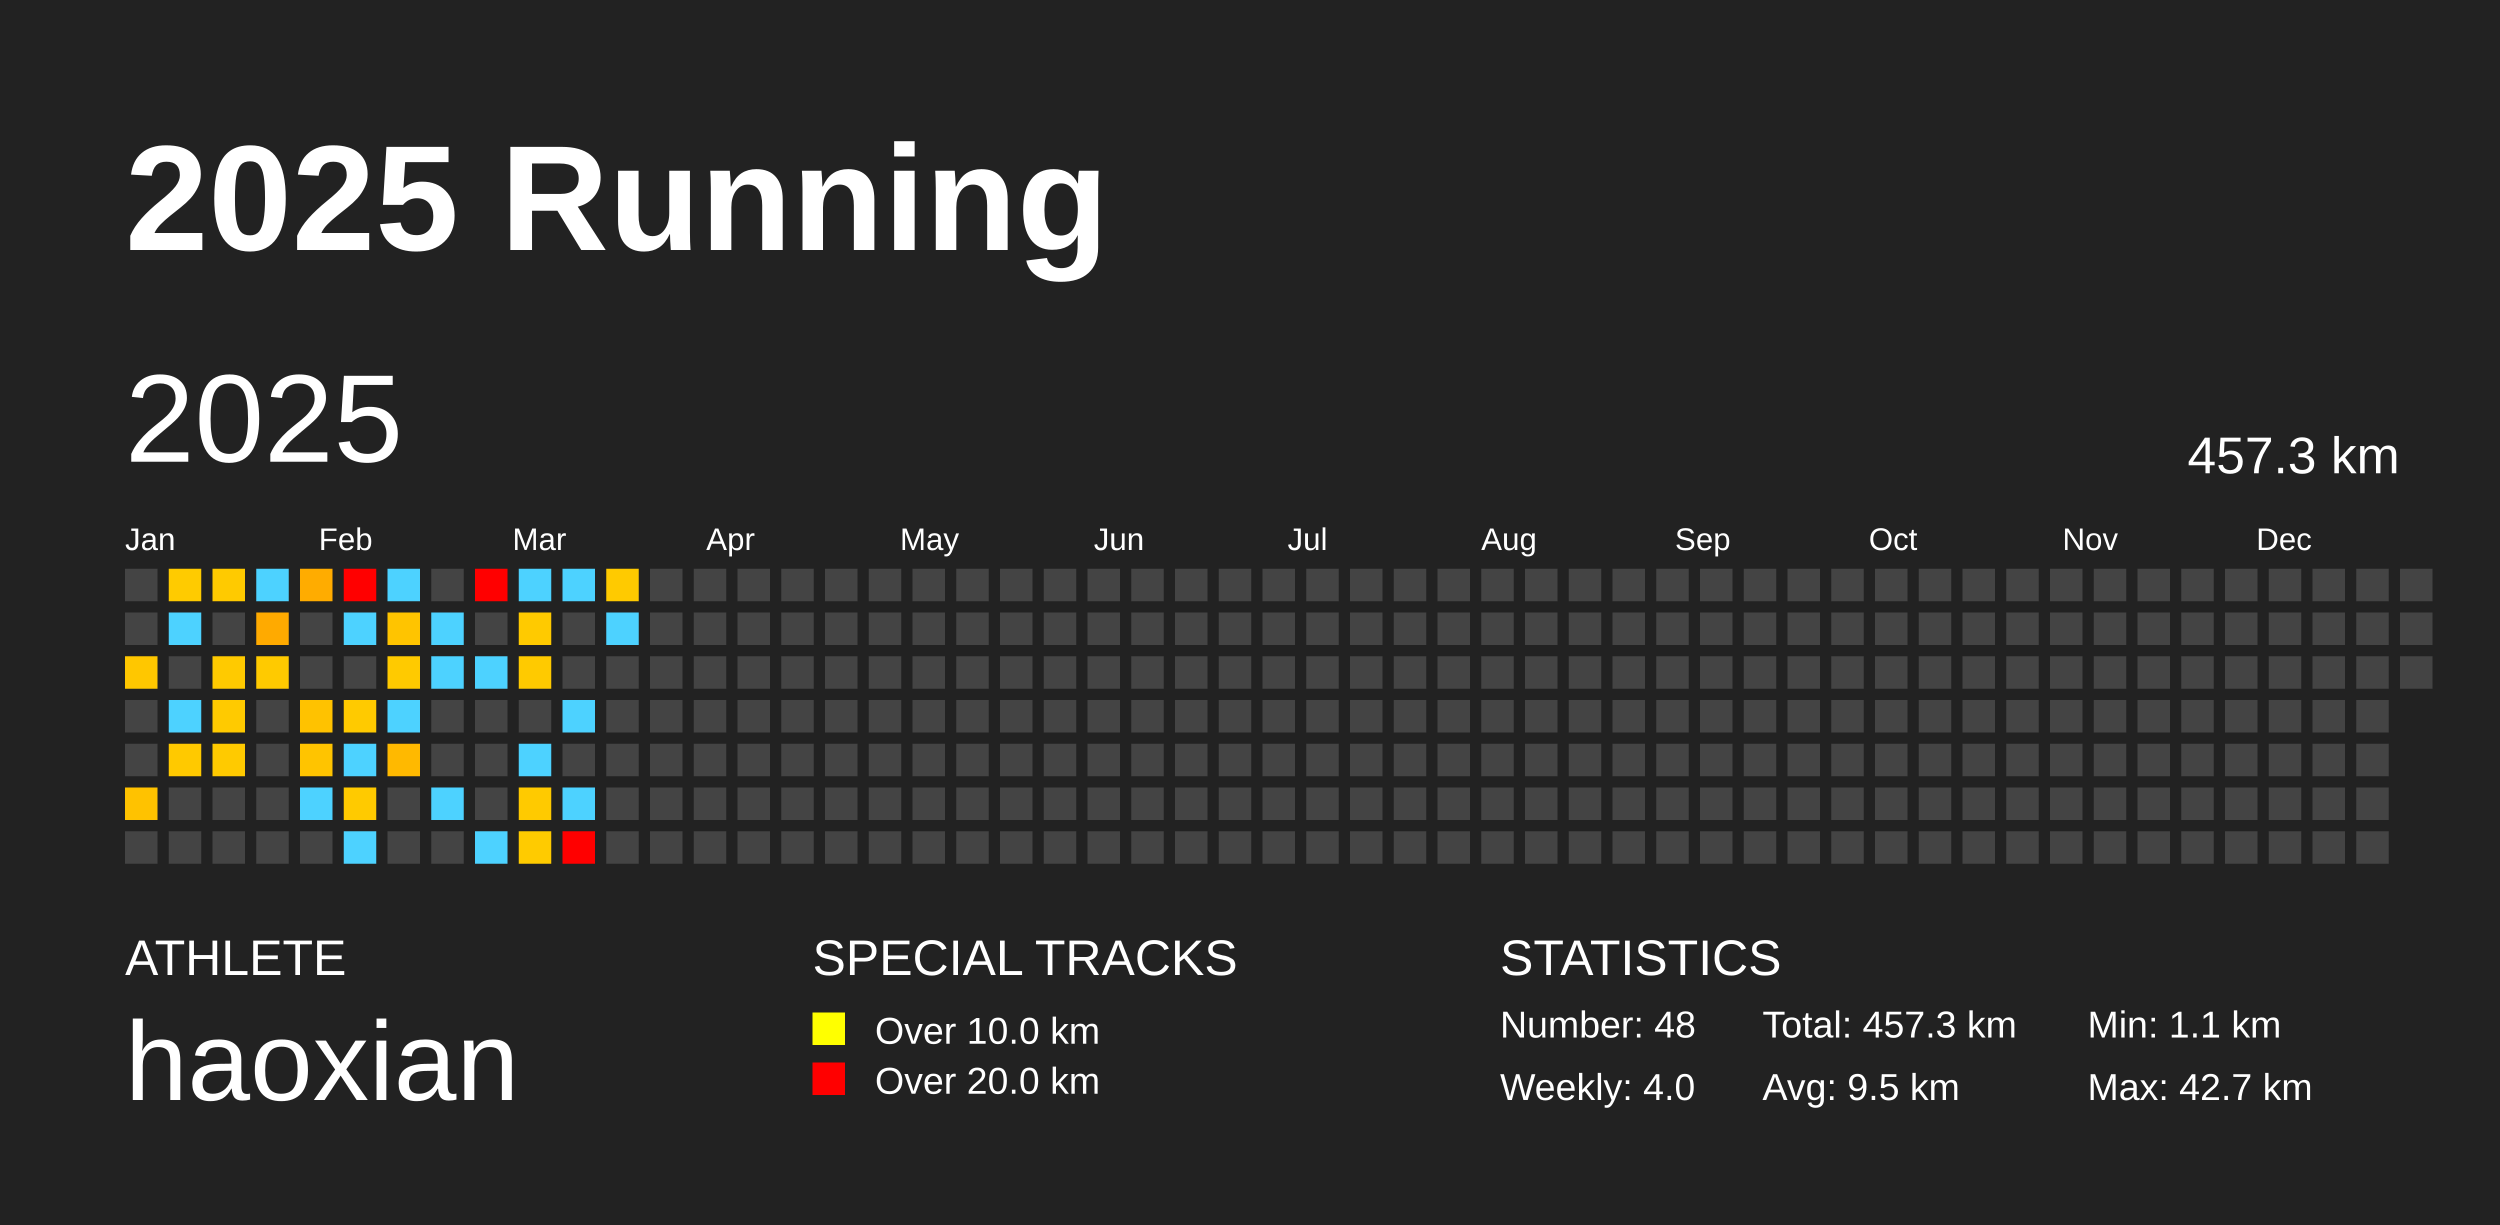
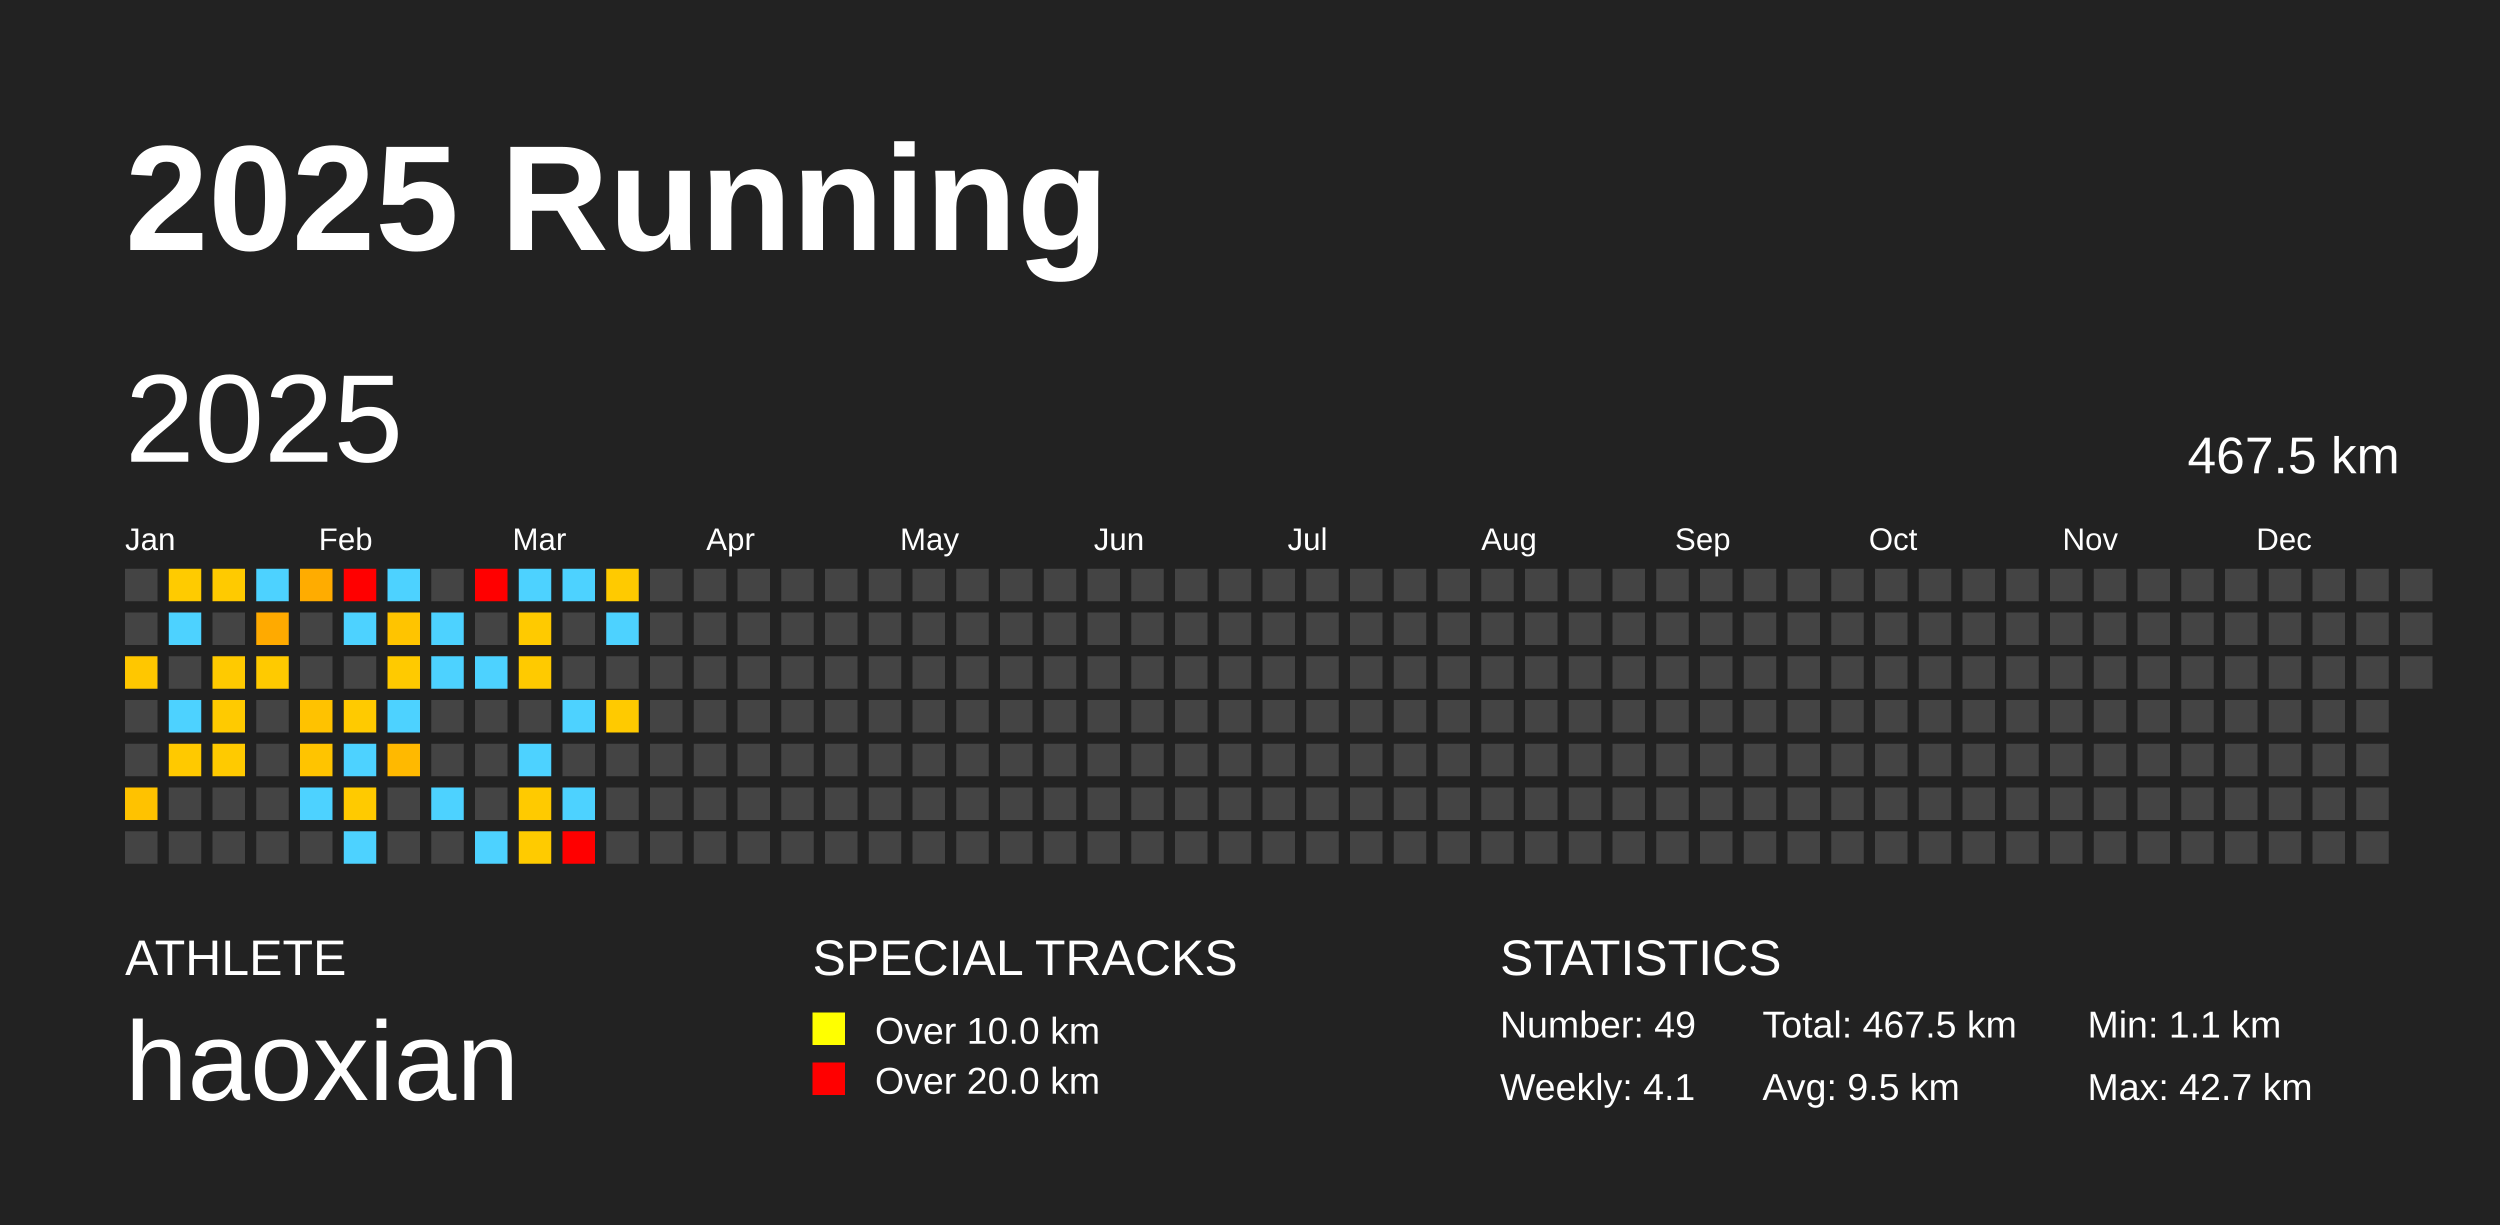
<svg xmlns="http://www.w3.org/2000/svg" baseProfile="full" height="98mm" version="1.1" viewBox="0,0,200,98" width="200mm">
  <defs />
  <rect fill="#222222" height="98" width="200" x="0" y="0" />
  <text fill="#FFFFFF" style="font-size:12px; font-family:Arial; font-weight:bold;" x="10" y="20">2025 Running</text>
  <text fill="#FFFFFF" style="font-size:4px; font-family:Arial" x="10" y="78">ATHLETE</text>
  <text fill="#FFFFFF" style="font-size:9px; font-family:Arial" x="10" y="88">haoxian</text>
  <text fill="#FFFFFF" style="font-size:4px; font-family:Arial" x="65" y="78">SPECIAL TRACKS</text>
  <rect fill="yellow" height="2.6" width="2.6" x="65" y="81" />
  <text fill="#FFFFFF" style="font-size:3px; font-family:Arial" x="70" y="83.5">Over 10.0 km</text>
  <rect fill="red" height="2.6" width="2.6" x="65" y="85" />
  <text fill="#FFFFFF" style="font-size:3px; font-family:Arial" x="70" y="87.5">Over 20.0 km</text>
  <text fill="#FFFFFF" style="font-size:4px; font-family:Arial" x="120" y="78">STATISTICS</text>
-   <text fill="#FFFFFF" style="font-size:3px; font-family:Arial" x="120" y="83">Number: 48</text>
-   <text fill="#FFFFFF" style="font-size:3px; font-family:Arial" x="120" y="88">Weekly: 4.0</text>
-   <text fill="#FFFFFF" style="font-size:3px; font-family:Arial" x="141" y="83">Total: 457.3 km</text>
+   <text fill="#FFFFFF" style="font-size:3px; font-family:Arial" x="120" y="83">Number: 49</text>
+   <text fill="#FFFFFF" style="font-size:3px; font-family:Arial" x="120" y="88">Weekly: 4.1</text>
+   <text fill="#FFFFFF" style="font-size:3px; font-family:Arial" x="141" y="83">Total: 467.5 km</text>
  <text fill="#FFFFFF" style="font-size:3px; font-family:Arial" x="141" y="88">Avg: 9.5 km</text>
  <text fill="#FFFFFF" style="font-size:3px; font-family:Arial" x="167" y="83">Min: 1.1 km</text>
  <text fill="#FFFFFF" style="font-size:3px; font-family:Arial" x="167" y="88">Max: 42.7 km</text>
  <text dominant-baseline="hanging" fill="#FFFFFF" style="font-size:10.0px; font-family:Arial;" x="10" y="30">2025</text>
-   <text dominant-baseline="hanging" fill="#FFFFFF" style="font-size:4.125px; font-family:Arial;" x="175" y="35">457.3 km</text>
+   <text dominant-baseline="hanging" fill="#FFFFFF" style="font-size:4.125px; font-family:Arial;" x="175" y="35">467.5 km</text>
  <text fill="#FFFFFF" style="font-size:2.5px; font-family:Arial" x="10.0" y="44">Jan</text>
  <text fill="#FFFFFF" style="font-size:2.5px; font-family:Arial" x="25.5" y="44">Feb</text>
  <text fill="#FFFFFF" style="font-size:2.5px; font-family:Arial" x="41.0" y="44">Mar</text>
  <text fill="#FFFFFF" style="font-size:2.5px; font-family:Arial" x="56.5" y="44">Apr</text>
  <text fill="#FFFFFF" style="font-size:2.5px; font-family:Arial" x="72.0" y="44">May</text>
  <text fill="#FFFFFF" style="font-size:2.5px; font-family:Arial" x="87.5" y="44">Jun</text>
  <text fill="#FFFFFF" style="font-size:2.5px; font-family:Arial" x="103.0" y="44">Jul</text>
  <text fill="#FFFFFF" style="font-size:2.5px; font-family:Arial" x="118.5" y="44">Aug</text>
  <text fill="#FFFFFF" style="font-size:2.5px; font-family:Arial" x="134.0" y="44">Sep</text>
  <text fill="#FFFFFF" style="font-size:2.5px; font-family:Arial" x="149.5" y="44">Oct</text>
  <text fill="#FFFFFF" style="font-size:2.5px; font-family:Arial" x="165.0" y="44">Nov</text>
  <text fill="#FFFFFF" style="font-size:2.5px; font-family:Arial" x="180.5" y="44">Dec</text>
  <rect fill="#444444" height="2.6" width="2.6" x="10.0" y="45.5" />
  <rect fill="#444444" height="2.6" width="2.6" x="10.0" y="49.0" />
  <rect fill="#ffc700" height="2.6" width="2.6" x="10.0" y="52.5" />
  <rect fill="#444444" height="2.6" width="2.6" x="10.0" y="56.0" />
  <rect fill="#444444" height="2.6" width="2.6" x="10.0" y="59.5" />
  <rect fill="#ffc200" height="2.6" width="2.6" x="10.0" y="63.0" />
  <rect fill="#444444" height="2.6" width="2.6" x="10.0" y="66.5" />
  <rect fill="#ffcb00" height="2.6" width="2.6" x="13.5" y="45.5" />
  <rect fill="#4dd2ff" height="2.6" width="2.6" x="13.5" y="49.0" />
  <rect fill="#444444" height="2.6" width="2.6" x="13.5" y="52.5" />
  <rect fill="#4dd2ff" height="2.6" width="2.6" x="13.5" y="56.0" />
  <rect fill="#ffc900" height="2.6" width="2.6" x="13.5" y="59.5" />
  <rect fill="#444444" height="2.6" width="2.6" x="13.5" y="63.0" />
  <rect fill="#444444" height="2.6" width="2.6" x="13.5" y="66.5" />
  <rect fill="#ffca00" height="2.6" width="2.6" x="17.0" y="45.5" />
  <rect fill="#444444" height="2.6" width="2.6" x="17.0" y="49.0" />
  <rect fill="#ffca00" height="2.6" width="2.6" x="17.0" y="52.5" />
  <rect fill="#ffca00" height="2.6" width="2.6" x="17.0" y="56.0" />
  <rect fill="#ffca00" height="2.6" width="2.6" x="17.0" y="59.5" />
  <rect fill="#444444" height="2.6" width="2.6" x="17.0" y="63.0" />
  <rect fill="#444444" height="2.6" width="2.6" x="17.0" y="66.5" />
  <rect fill="#4dd2ff" height="2.6" width="2.6" x="20.5" y="45.5" />
  <rect fill="#ffaa00" height="2.6" width="2.6" x="20.5" y="49.0" />
  <rect fill="#ffca00" height="2.6" width="2.6" x="20.5" y="52.5" />
  <rect fill="#444444" height="2.6" width="2.6" x="20.5" y="56.0" />
  <rect fill="#444444" height="2.6" width="2.6" x="20.5" y="59.5" />
  <rect fill="#444444" height="2.6" width="2.6" x="20.5" y="63.0" />
  <rect fill="#444444" height="2.6" width="2.6" x="20.5" y="66.5" />
  <rect fill="#ffac00" height="2.6" width="2.6" x="24.0" y="45.5" />
  <rect fill="#444444" height="2.6" width="2.6" x="24.0" y="49.0" />
  <rect fill="#444444" height="2.6" width="2.6" x="24.0" y="52.5" />
  <rect fill="#ffc200" height="2.6" width="2.6" x="24.0" y="56.0" />
  <rect fill="#ffc400" height="2.6" width="2.6" x="24.0" y="59.5" />
  <rect fill="#4dd2ff" height="2.6" width="2.6" x="24.0" y="63.0" />
  <rect fill="#444444" height="2.6" width="2.6" x="24.0" y="66.5" />
  <rect fill="red" height="2.6" width="2.6" x="27.5" y="45.5" />
  <rect fill="#4dd2ff" height="2.6" width="2.6" x="27.5" y="49.0" />
  <rect fill="#444444" height="2.6" width="2.6" x="27.5" y="52.5" />
  <rect fill="#ffca00" height="2.6" width="2.6" x="27.5" y="56.0" />
  <rect fill="#4dd2ff" height="2.6" width="2.6" x="27.5" y="59.5" />
  <rect fill="#ffca00" height="2.6" width="2.6" x="27.5" y="63.0" />
  <rect fill="#4dd2ff" height="2.6" width="2.6" x="27.5" y="66.5" />
  <rect fill="#4dd2ff" height="2.6" width="2.6" x="31.0" y="45.5" />
  <rect fill="#ffc400" height="2.6" width="2.6" x="31.0" y="49.0" />
  <rect fill="#ffca00" height="2.6" width="2.6" x="31.0" y="52.5" />
  <rect fill="#4dd2ff" height="2.6" width="2.6" x="31.0" y="56.0" />
  <rect fill="#ffb900" height="2.6" width="2.6" x="31.0" y="59.5" />
  <rect fill="#444444" height="2.6" width="2.6" x="31.0" y="63.0" />
  <rect fill="#444444" height="2.6" width="2.6" x="31.0" y="66.5" />
  <rect fill="#444444" height="2.6" width="2.6" x="34.5" y="45.5" />
  <rect fill="#4dd2ff" height="2.6" width="2.6" x="34.5" y="49.0" />
  <rect fill="#4dd2ff" height="2.6" width="2.6" x="34.5" y="52.5" />
  <rect fill="#444444" height="2.6" width="2.6" x="34.5" y="56.0" />
  <rect fill="#444444" height="2.6" width="2.6" x="34.5" y="59.5" />
  <rect fill="#4dd2ff" height="2.6" width="2.6" x="34.5" y="63.0" />
  <rect fill="#444444" height="2.6" width="2.6" x="34.5" y="66.5" />
  <rect fill="red" height="2.6" width="2.6" x="38.0" y="45.5" />
  <rect fill="#444444" height="2.6" width="2.6" x="38.0" y="49.0" />
  <rect fill="#4dd2ff" height="2.6" width="2.6" x="38.0" y="52.5" />
  <rect fill="#444444" height="2.6" width="2.6" x="38.0" y="56.0" />
  <rect fill="#444444" height="2.6" width="2.6" x="38.0" y="59.5" />
  <rect fill="#444444" height="2.6" width="2.6" x="38.0" y="63.0" />
  <rect fill="#4dd2ff" height="2.6" width="2.6" x="38.0" y="66.5" />
  <rect fill="#4dd2ff" height="2.6" width="2.6" x="41.5" y="45.5" />
  <rect fill="#ffca00" height="2.6" width="2.6" x="41.5" y="49.0" />
  <rect fill="#ffca00" height="2.6" width="2.6" x="41.5" y="52.5" />
  <rect fill="#444444" height="2.6" width="2.6" x="41.5" y="56.0" />
  <rect fill="#4dd2ff" height="2.6" width="2.6" x="41.5" y="59.5" />
  <rect fill="#ffca00" height="2.6" width="2.6" x="41.5" y="63.0" />
  <rect fill="#ffcb00" height="2.6" width="2.6" x="41.5" y="66.5" />
  <rect fill="#4dd2ff" height="2.6" width="2.6" x="45.0" y="45.5" />
  <rect fill="#444444" height="2.6" width="2.6" x="45.0" y="49.0" />
  <rect fill="#444444" height="2.6" width="2.6" x="45.0" y="52.5" />
  <rect fill="#4dd2ff" height="2.6" width="2.6" x="45.0" y="56.0" />
  <rect fill="#444444" height="2.6" width="2.6" x="45.0" y="59.5" />
  <rect fill="#4dd2ff" height="2.6" width="2.6" x="45.0" y="63.0" />
  <rect fill="red" height="2.6" width="2.6" x="45.0" y="66.5" />
  <rect fill="#ffca00" height="2.6" width="2.6" x="48.5" y="45.5" />
  <rect fill="#4dd2ff" height="2.6" width="2.6" x="48.5" y="49.0" />
  <rect fill="#444444" height="2.6" width="2.6" x="48.5" y="52.5" />
-   <rect fill="#444444" height="2.6" width="2.6" x="48.5" y="56.0" />
+   <rect fill="#ffca00" height="2.6" width="2.6" x="48.5" y="56.0" />
  <rect fill="#444444" height="2.6" width="2.6" x="48.5" y="59.5" />
  <rect fill="#444444" height="2.6" width="2.6" x="48.5" y="63.0" />
  <rect fill="#444444" height="2.6" width="2.6" x="48.5" y="66.5" />
  <rect fill="#444444" height="2.6" width="2.6" x="52.0" y="45.5" />
  <rect fill="#444444" height="2.6" width="2.6" x="52.0" y="49.0" />
  <rect fill="#444444" height="2.6" width="2.6" x="52.0" y="52.5" />
  <rect fill="#444444" height="2.6" width="2.6" x="52.0" y="56.0" />
  <rect fill="#444444" height="2.6" width="2.6" x="52.0" y="59.5" />
  <rect fill="#444444" height="2.6" width="2.6" x="52.0" y="63.0" />
  <rect fill="#444444" height="2.6" width="2.6" x="52.0" y="66.5" />
  <rect fill="#444444" height="2.6" width="2.6" x="55.5" y="45.5" />
  <rect fill="#444444" height="2.6" width="2.6" x="55.5" y="49.0" />
  <rect fill="#444444" height="2.6" width="2.6" x="55.5" y="52.5" />
  <rect fill="#444444" height="2.6" width="2.6" x="55.5" y="56.0" />
  <rect fill="#444444" height="2.6" width="2.6" x="55.5" y="59.5" />
  <rect fill="#444444" height="2.6" width="2.6" x="55.5" y="63.0" />
  <rect fill="#444444" height="2.6" width="2.6" x="55.5" y="66.5" />
  <rect fill="#444444" height="2.6" width="2.6" x="59.0" y="45.5" />
  <rect fill="#444444" height="2.6" width="2.6" x="59.0" y="49.0" />
  <rect fill="#444444" height="2.6" width="2.6" x="59.0" y="52.5" />
  <rect fill="#444444" height="2.6" width="2.6" x="59.0" y="56.0" />
  <rect fill="#444444" height="2.6" width="2.6" x="59.0" y="59.5" />
  <rect fill="#444444" height="2.6" width="2.6" x="59.0" y="63.0" />
  <rect fill="#444444" height="2.6" width="2.6" x="59.0" y="66.5" />
  <rect fill="#444444" height="2.6" width="2.6" x="62.5" y="45.5" />
  <rect fill="#444444" height="2.6" width="2.6" x="62.5" y="49.0" />
  <rect fill="#444444" height="2.6" width="2.6" x="62.5" y="52.5" />
  <rect fill="#444444" height="2.6" width="2.6" x="62.5" y="56.0" />
  <rect fill="#444444" height="2.6" width="2.6" x="62.5" y="59.5" />
  <rect fill="#444444" height="2.6" width="2.6" x="62.5" y="63.0" />
  <rect fill="#444444" height="2.6" width="2.6" x="62.5" y="66.5" />
  <rect fill="#444444" height="2.6" width="2.6" x="66.0" y="45.5" />
  <rect fill="#444444" height="2.6" width="2.6" x="66.0" y="49.0" />
  <rect fill="#444444" height="2.6" width="2.6" x="66.0" y="52.5" />
  <rect fill="#444444" height="2.6" width="2.6" x="66.0" y="56.0" />
  <rect fill="#444444" height="2.6" width="2.6" x="66.0" y="59.5" />
  <rect fill="#444444" height="2.6" width="2.6" x="66.0" y="63.0" />
  <rect fill="#444444" height="2.6" width="2.6" x="66.0" y="66.5" />
  <rect fill="#444444" height="2.6" width="2.6" x="69.5" y="45.5" />
  <rect fill="#444444" height="2.6" width="2.6" x="69.5" y="49.0" />
  <rect fill="#444444" height="2.6" width="2.6" x="69.5" y="52.5" />
  <rect fill="#444444" height="2.6" width="2.6" x="69.5" y="56.0" />
  <rect fill="#444444" height="2.6" width="2.6" x="69.5" y="59.5" />
  <rect fill="#444444" height="2.6" width="2.6" x="69.5" y="63.0" />
  <rect fill="#444444" height="2.6" width="2.6" x="69.5" y="66.5" />
  <rect fill="#444444" height="2.6" width="2.6" x="73.0" y="45.5" />
  <rect fill="#444444" height="2.6" width="2.6" x="73.0" y="49.0" />
  <rect fill="#444444" height="2.6" width="2.6" x="73.0" y="52.5" />
  <rect fill="#444444" height="2.6" width="2.6" x="73.0" y="56.0" />
  <rect fill="#444444" height="2.6" width="2.6" x="73.0" y="59.5" />
  <rect fill="#444444" height="2.6" width="2.6" x="73.0" y="63.0" />
  <rect fill="#444444" height="2.6" width="2.6" x="73.0" y="66.5" />
  <rect fill="#444444" height="2.6" width="2.6" x="76.5" y="45.5" />
  <rect fill="#444444" height="2.6" width="2.6" x="76.5" y="49.0" />
  <rect fill="#444444" height="2.6" width="2.6" x="76.5" y="52.5" />
  <rect fill="#444444" height="2.6" width="2.6" x="76.5" y="56.0" />
  <rect fill="#444444" height="2.6" width="2.6" x="76.5" y="59.5" />
  <rect fill="#444444" height="2.6" width="2.6" x="76.5" y="63.0" />
  <rect fill="#444444" height="2.6" width="2.6" x="76.5" y="66.5" />
  <rect fill="#444444" height="2.6" width="2.6" x="80.0" y="45.5" />
  <rect fill="#444444" height="2.6" width="2.6" x="80.0" y="49.0" />
  <rect fill="#444444" height="2.6" width="2.6" x="80.0" y="52.5" />
  <rect fill="#444444" height="2.6" width="2.6" x="80.0" y="56.0" />
  <rect fill="#444444" height="2.6" width="2.6" x="80.0" y="59.5" />
  <rect fill="#444444" height="2.6" width="2.6" x="80.0" y="63.0" />
  <rect fill="#444444" height="2.6" width="2.6" x="80.0" y="66.5" />
  <rect fill="#444444" height="2.6" width="2.6" x="83.5" y="45.5" />
  <rect fill="#444444" height="2.6" width="2.6" x="83.5" y="49.0" />
  <rect fill="#444444" height="2.6" width="2.6" x="83.5" y="52.5" />
  <rect fill="#444444" height="2.6" width="2.6" x="83.5" y="56.0" />
  <rect fill="#444444" height="2.6" width="2.6" x="83.5" y="59.5" />
  <rect fill="#444444" height="2.6" width="2.6" x="83.5" y="63.0" />
  <rect fill="#444444" height="2.6" width="2.6" x="83.5" y="66.5" />
  <rect fill="#444444" height="2.6" width="2.6" x="87.0" y="45.5" />
  <rect fill="#444444" height="2.6" width="2.6" x="87.0" y="49.0" />
  <rect fill="#444444" height="2.6" width="2.6" x="87.0" y="52.5" />
  <rect fill="#444444" height="2.6" width="2.6" x="87.0" y="56.0" />
  <rect fill="#444444" height="2.6" width="2.6" x="87.0" y="59.5" />
  <rect fill="#444444" height="2.6" width="2.6" x="87.0" y="63.0" />
  <rect fill="#444444" height="2.6" width="2.6" x="87.0" y="66.5" />
  <rect fill="#444444" height="2.6" width="2.6" x="90.5" y="45.5" />
  <rect fill="#444444" height="2.6" width="2.6" x="90.5" y="49.0" />
  <rect fill="#444444" height="2.6" width="2.6" x="90.5" y="52.5" />
  <rect fill="#444444" height="2.6" width="2.6" x="90.5" y="56.0" />
  <rect fill="#444444" height="2.6" width="2.6" x="90.5" y="59.5" />
  <rect fill="#444444" height="2.6" width="2.6" x="90.5" y="63.0" />
  <rect fill="#444444" height="2.6" width="2.6" x="90.5" y="66.5" />
  <rect fill="#444444" height="2.6" width="2.6" x="94.0" y="45.5" />
  <rect fill="#444444" height="2.6" width="2.6" x="94.0" y="49.0" />
  <rect fill="#444444" height="2.6" width="2.6" x="94.0" y="52.5" />
  <rect fill="#444444" height="2.6" width="2.6" x="94.0" y="56.0" />
  <rect fill="#444444" height="2.6" width="2.6" x="94.0" y="59.5" />
  <rect fill="#444444" height="2.6" width="2.6" x="94.0" y="63.0" />
  <rect fill="#444444" height="2.6" width="2.6" x="94.0" y="66.5" />
  <rect fill="#444444" height="2.6" width="2.6" x="97.5" y="45.5" />
  <rect fill="#444444" height="2.6" width="2.6" x="97.5" y="49.0" />
  <rect fill="#444444" height="2.6" width="2.6" x="97.5" y="52.5" />
  <rect fill="#444444" height="2.6" width="2.6" x="97.5" y="56.0" />
  <rect fill="#444444" height="2.6" width="2.6" x="97.5" y="59.5" />
  <rect fill="#444444" height="2.6" width="2.6" x="97.5" y="63.0" />
  <rect fill="#444444" height="2.6" width="2.6" x="97.5" y="66.5" />
  <rect fill="#444444" height="2.6" width="2.6" x="101.0" y="45.5" />
  <rect fill="#444444" height="2.6" width="2.6" x="101.0" y="49.0" />
  <rect fill="#444444" height="2.6" width="2.6" x="101.0" y="52.5" />
  <rect fill="#444444" height="2.6" width="2.6" x="101.0" y="56.0" />
  <rect fill="#444444" height="2.6" width="2.6" x="101.0" y="59.5" />
  <rect fill="#444444" height="2.6" width="2.6" x="101.0" y="63.0" />
  <rect fill="#444444" height="2.6" width="2.6" x="101.0" y="66.5" />
  <rect fill="#444444" height="2.6" width="2.6" x="104.5" y="45.5" />
  <rect fill="#444444" height="2.6" width="2.6" x="104.5" y="49.0" />
  <rect fill="#444444" height="2.6" width="2.6" x="104.5" y="52.5" />
  <rect fill="#444444" height="2.6" width="2.6" x="104.5" y="56.0" />
  <rect fill="#444444" height="2.6" width="2.6" x="104.5" y="59.5" />
  <rect fill="#444444" height="2.6" width="2.6" x="104.5" y="63.0" />
  <rect fill="#444444" height="2.6" width="2.6" x="104.5" y="66.5" />
  <rect fill="#444444" height="2.6" width="2.6" x="108.0" y="45.5" />
  <rect fill="#444444" height="2.6" width="2.6" x="108.0" y="49.0" />
  <rect fill="#444444" height="2.6" width="2.6" x="108.0" y="52.5" />
  <rect fill="#444444" height="2.6" width="2.6" x="108.0" y="56.0" />
  <rect fill="#444444" height="2.6" width="2.6" x="108.0" y="59.5" />
  <rect fill="#444444" height="2.6" width="2.6" x="108.0" y="63.0" />
  <rect fill="#444444" height="2.6" width="2.6" x="108.0" y="66.5" />
  <rect fill="#444444" height="2.6" width="2.6" x="111.5" y="45.5" />
  <rect fill="#444444" height="2.6" width="2.6" x="111.5" y="49.0" />
  <rect fill="#444444" height="2.6" width="2.6" x="111.5" y="52.5" />
  <rect fill="#444444" height="2.6" width="2.6" x="111.5" y="56.0" />
  <rect fill="#444444" height="2.6" width="2.6" x="111.5" y="59.5" />
  <rect fill="#444444" height="2.6" width="2.6" x="111.5" y="63.0" />
  <rect fill="#444444" height="2.6" width="2.6" x="111.5" y="66.5" />
  <rect fill="#444444" height="2.6" width="2.6" x="115.0" y="45.5" />
  <rect fill="#444444" height="2.6" width="2.6" x="115.0" y="49.0" />
  <rect fill="#444444" height="2.6" width="2.6" x="115.0" y="52.5" />
  <rect fill="#444444" height="2.6" width="2.6" x="115.0" y="56.0" />
  <rect fill="#444444" height="2.6" width="2.6" x="115.0" y="59.5" />
  <rect fill="#444444" height="2.6" width="2.6" x="115.0" y="63.0" />
  <rect fill="#444444" height="2.6" width="2.6" x="115.0" y="66.5" />
  <rect fill="#444444" height="2.6" width="2.6" x="118.5" y="45.5" />
  <rect fill="#444444" height="2.6" width="2.6" x="118.5" y="49.0" />
  <rect fill="#444444" height="2.6" width="2.6" x="118.5" y="52.5" />
  <rect fill="#444444" height="2.6" width="2.6" x="118.5" y="56.0" />
  <rect fill="#444444" height="2.6" width="2.6" x="118.5" y="59.5" />
  <rect fill="#444444" height="2.6" width="2.6" x="118.5" y="63.0" />
  <rect fill="#444444" height="2.6" width="2.6" x="118.5" y="66.5" />
  <rect fill="#444444" height="2.6" width="2.6" x="122.0" y="45.5" />
  <rect fill="#444444" height="2.6" width="2.6" x="122.0" y="49.0" />
  <rect fill="#444444" height="2.6" width="2.6" x="122.0" y="52.5" />
  <rect fill="#444444" height="2.6" width="2.6" x="122.0" y="56.0" />
  <rect fill="#444444" height="2.6" width="2.6" x="122.0" y="59.5" />
  <rect fill="#444444" height="2.6" width="2.6" x="122.0" y="63.0" />
  <rect fill="#444444" height="2.6" width="2.6" x="122.0" y="66.5" />
  <rect fill="#444444" height="2.6" width="2.6" x="125.5" y="45.5" />
  <rect fill="#444444" height="2.6" width="2.6" x="125.5" y="49.0" />
  <rect fill="#444444" height="2.6" width="2.6" x="125.5" y="52.5" />
  <rect fill="#444444" height="2.6" width="2.6" x="125.5" y="56.0" />
  <rect fill="#444444" height="2.6" width="2.6" x="125.5" y="59.5" />
  <rect fill="#444444" height="2.6" width="2.6" x="125.5" y="63.0" />
  <rect fill="#444444" height="2.6" width="2.6" x="125.5" y="66.5" />
  <rect fill="#444444" height="2.6" width="2.6" x="129.0" y="45.5" />
  <rect fill="#444444" height="2.6" width="2.6" x="129.0" y="49.0" />
  <rect fill="#444444" height="2.6" width="2.6" x="129.0" y="52.5" />
  <rect fill="#444444" height="2.6" width="2.6" x="129.0" y="56.0" />
  <rect fill="#444444" height="2.6" width="2.6" x="129.0" y="59.5" />
  <rect fill="#444444" height="2.6" width="2.6" x="129.0" y="63.0" />
  <rect fill="#444444" height="2.6" width="2.6" x="129.0" y="66.5" />
  <rect fill="#444444" height="2.6" width="2.6" x="132.5" y="45.5" />
  <rect fill="#444444" height="2.6" width="2.6" x="132.5" y="49.0" />
  <rect fill="#444444" height="2.6" width="2.6" x="132.5" y="52.5" />
  <rect fill="#444444" height="2.6" width="2.6" x="132.5" y="56.0" />
  <rect fill="#444444" height="2.6" width="2.6" x="132.5" y="59.5" />
  <rect fill="#444444" height="2.6" width="2.6" x="132.5" y="63.0" />
  <rect fill="#444444" height="2.6" width="2.6" x="132.5" y="66.5" />
  <rect fill="#444444" height="2.6" width="2.6" x="136.0" y="45.5" />
  <rect fill="#444444" height="2.6" width="2.6" x="136.0" y="49.0" />
  <rect fill="#444444" height="2.6" width="2.6" x="136.0" y="52.5" />
  <rect fill="#444444" height="2.6" width="2.6" x="136.0" y="56.0" />
  <rect fill="#444444" height="2.6" width="2.6" x="136.0" y="59.5" />
  <rect fill="#444444" height="2.6" width="2.6" x="136.0" y="63.0" />
  <rect fill="#444444" height="2.6" width="2.6" x="136.0" y="66.5" />
  <rect fill="#444444" height="2.6" width="2.6" x="139.5" y="45.5" />
  <rect fill="#444444" height="2.6" width="2.6" x="139.5" y="49.0" />
  <rect fill="#444444" height="2.6" width="2.6" x="139.5" y="52.5" />
  <rect fill="#444444" height="2.6" width="2.6" x="139.5" y="56.0" />
  <rect fill="#444444" height="2.6" width="2.6" x="139.5" y="59.5" />
  <rect fill="#444444" height="2.6" width="2.6" x="139.5" y="63.0" />
  <rect fill="#444444" height="2.6" width="2.6" x="139.5" y="66.5" />
  <rect fill="#444444" height="2.6" width="2.6" x="143.0" y="45.5" />
  <rect fill="#444444" height="2.6" width="2.6" x="143.0" y="49.0" />
  <rect fill="#444444" height="2.6" width="2.6" x="143.0" y="52.5" />
  <rect fill="#444444" height="2.6" width="2.6" x="143.0" y="56.0" />
  <rect fill="#444444" height="2.6" width="2.6" x="143.0" y="59.5" />
  <rect fill="#444444" height="2.6" width="2.6" x="143.0" y="63.0" />
  <rect fill="#444444" height="2.6" width="2.6" x="143.0" y="66.5" />
  <rect fill="#444444" height="2.6" width="2.6" x="146.5" y="45.5" />
  <rect fill="#444444" height="2.6" width="2.6" x="146.5" y="49.0" />
  <rect fill="#444444" height="2.6" width="2.6" x="146.5" y="52.5" />
  <rect fill="#444444" height="2.6" width="2.6" x="146.5" y="56.0" />
  <rect fill="#444444" height="2.6" width="2.6" x="146.5" y="59.5" />
  <rect fill="#444444" height="2.6" width="2.6" x="146.5" y="63.0" />
  <rect fill="#444444" height="2.6" width="2.6" x="146.5" y="66.5" />
  <rect fill="#444444" height="2.6" width="2.6" x="150.0" y="45.5" />
  <rect fill="#444444" height="2.6" width="2.6" x="150.0" y="49.0" />
  <rect fill="#444444" height="2.6" width="2.6" x="150.0" y="52.5" />
  <rect fill="#444444" height="2.6" width="2.6" x="150.0" y="56.0" />
  <rect fill="#444444" height="2.6" width="2.6" x="150.0" y="59.5" />
  <rect fill="#444444" height="2.6" width="2.6" x="150.0" y="63.0" />
  <rect fill="#444444" height="2.6" width="2.6" x="150.0" y="66.5" />
  <rect fill="#444444" height="2.6" width="2.6" x="153.5" y="45.5" />
  <rect fill="#444444" height="2.6" width="2.6" x="153.5" y="49.0" />
  <rect fill="#444444" height="2.6" width="2.6" x="153.5" y="52.5" />
  <rect fill="#444444" height="2.6" width="2.6" x="153.5" y="56.0" />
  <rect fill="#444444" height="2.6" width="2.6" x="153.5" y="59.5" />
  <rect fill="#444444" height="2.6" width="2.6" x="153.5" y="63.0" />
  <rect fill="#444444" height="2.6" width="2.6" x="153.5" y="66.5" />
  <rect fill="#444444" height="2.6" width="2.6" x="157.0" y="45.5" />
  <rect fill="#444444" height="2.6" width="2.6" x="157.0" y="49.0" />
  <rect fill="#444444" height="2.6" width="2.6" x="157.0" y="52.5" />
  <rect fill="#444444" height="2.6" width="2.6" x="157.0" y="56.0" />
  <rect fill="#444444" height="2.6" width="2.6" x="157.0" y="59.5" />
  <rect fill="#444444" height="2.6" width="2.6" x="157.0" y="63.0" />
  <rect fill="#444444" height="2.6" width="2.6" x="157.0" y="66.5" />
  <rect fill="#444444" height="2.6" width="2.6" x="160.5" y="45.5" />
  <rect fill="#444444" height="2.6" width="2.6" x="160.5" y="49.0" />
  <rect fill="#444444" height="2.6" width="2.6" x="160.5" y="52.5" />
  <rect fill="#444444" height="2.6" width="2.6" x="160.5" y="56.0" />
  <rect fill="#444444" height="2.6" width="2.6" x="160.5" y="59.5" />
  <rect fill="#444444" height="2.6" width="2.6" x="160.5" y="63.0" />
  <rect fill="#444444" height="2.6" width="2.6" x="160.5" y="66.5" />
  <rect fill="#444444" height="2.6" width="2.6" x="164.0" y="45.5" />
  <rect fill="#444444" height="2.6" width="2.6" x="164.0" y="49.0" />
  <rect fill="#444444" height="2.6" width="2.6" x="164.0" y="52.5" />
  <rect fill="#444444" height="2.6" width="2.6" x="164.0" y="56.0" />
  <rect fill="#444444" height="2.6" width="2.6" x="164.0" y="59.5" />
  <rect fill="#444444" height="2.6" width="2.6" x="164.0" y="63.0" />
  <rect fill="#444444" height="2.6" width="2.6" x="164.0" y="66.5" />
  <rect fill="#444444" height="2.6" width="2.6" x="167.5" y="45.5" />
  <rect fill="#444444" height="2.6" width="2.6" x="167.5" y="49.0" />
  <rect fill="#444444" height="2.6" width="2.6" x="167.5" y="52.5" />
  <rect fill="#444444" height="2.6" width="2.6" x="167.5" y="56.0" />
  <rect fill="#444444" height="2.6" width="2.6" x="167.5" y="59.5" />
  <rect fill="#444444" height="2.6" width="2.6" x="167.5" y="63.0" />
  <rect fill="#444444" height="2.6" width="2.6" x="167.5" y="66.5" />
  <rect fill="#444444" height="2.6" width="2.6" x="171.0" y="45.5" />
  <rect fill="#444444" height="2.6" width="2.6" x="171.0" y="49.0" />
  <rect fill="#444444" height="2.6" width="2.6" x="171.0" y="52.5" />
  <rect fill="#444444" height="2.6" width="2.6" x="171.0" y="56.0" />
  <rect fill="#444444" height="2.6" width="2.6" x="171.0" y="59.5" />
  <rect fill="#444444" height="2.6" width="2.6" x="171.0" y="63.0" />
  <rect fill="#444444" height="2.6" width="2.6" x="171.0" y="66.5" />
  <rect fill="#444444" height="2.6" width="2.6" x="174.5" y="45.5" />
  <rect fill="#444444" height="2.6" width="2.6" x="174.5" y="49.0" />
  <rect fill="#444444" height="2.6" width="2.6" x="174.5" y="52.5" />
  <rect fill="#444444" height="2.6" width="2.6" x="174.5" y="56.0" />
  <rect fill="#444444" height="2.6" width="2.6" x="174.5" y="59.5" />
  <rect fill="#444444" height="2.6" width="2.6" x="174.5" y="63.0" />
  <rect fill="#444444" height="2.6" width="2.6" x="174.5" y="66.5" />
  <rect fill="#444444" height="2.6" width="2.6" x="178.0" y="45.5" />
  <rect fill="#444444" height="2.6" width="2.6" x="178.0" y="49.0" />
  <rect fill="#444444" height="2.6" width="2.6" x="178.0" y="52.5" />
  <rect fill="#444444" height="2.6" width="2.6" x="178.0" y="56.0" />
  <rect fill="#444444" height="2.6" width="2.6" x="178.0" y="59.5" />
  <rect fill="#444444" height="2.6" width="2.6" x="178.0" y="63.0" />
  <rect fill="#444444" height="2.6" width="2.6" x="178.0" y="66.5" />
  <rect fill="#444444" height="2.6" width="2.6" x="181.5" y="45.5" />
  <rect fill="#444444" height="2.6" width="2.6" x="181.5" y="49.0" />
  <rect fill="#444444" height="2.6" width="2.6" x="181.5" y="52.5" />
  <rect fill="#444444" height="2.6" width="2.6" x="181.5" y="56.0" />
  <rect fill="#444444" height="2.6" width="2.6" x="181.5" y="59.5" />
  <rect fill="#444444" height="2.6" width="2.6" x="181.5" y="63.0" />
  <rect fill="#444444" height="2.6" width="2.6" x="181.5" y="66.5" />
  <rect fill="#444444" height="2.6" width="2.6" x="185.0" y="45.5" />
  <rect fill="#444444" height="2.6" width="2.6" x="185.0" y="49.0" />
  <rect fill="#444444" height="2.6" width="2.6" x="185.0" y="52.5" />
  <rect fill="#444444" height="2.6" width="2.6" x="185.0" y="56.0" />
  <rect fill="#444444" height="2.6" width="2.6" x="185.0" y="59.5" />
  <rect fill="#444444" height="2.6" width="2.6" x="185.0" y="63.0" />
  <rect fill="#444444" height="2.6" width="2.6" x="185.0" y="66.5" />
  <rect fill="#444444" height="2.6" width="2.6" x="188.5" y="45.5" />
  <rect fill="#444444" height="2.6" width="2.6" x="188.5" y="49.0" />
  <rect fill="#444444" height="2.6" width="2.6" x="188.5" y="52.5" />
  <rect fill="#444444" height="2.6" width="2.6" x="188.5" y="56.0" />
  <rect fill="#444444" height="2.6" width="2.6" x="188.5" y="59.5" />
  <rect fill="#444444" height="2.6" width="2.6" x="188.5" y="63.0" />
  <rect fill="#444444" height="2.6" width="2.6" x="188.5" y="66.5" />
  <rect fill="#444444" height="2.6" width="2.6" x="192.0" y="45.5" />
  <rect fill="#444444" height="2.6" width="2.6" x="192.0" y="49.0" />
  <rect fill="#444444" height="2.6" width="2.6" x="192.0" y="52.5" />
</svg>
